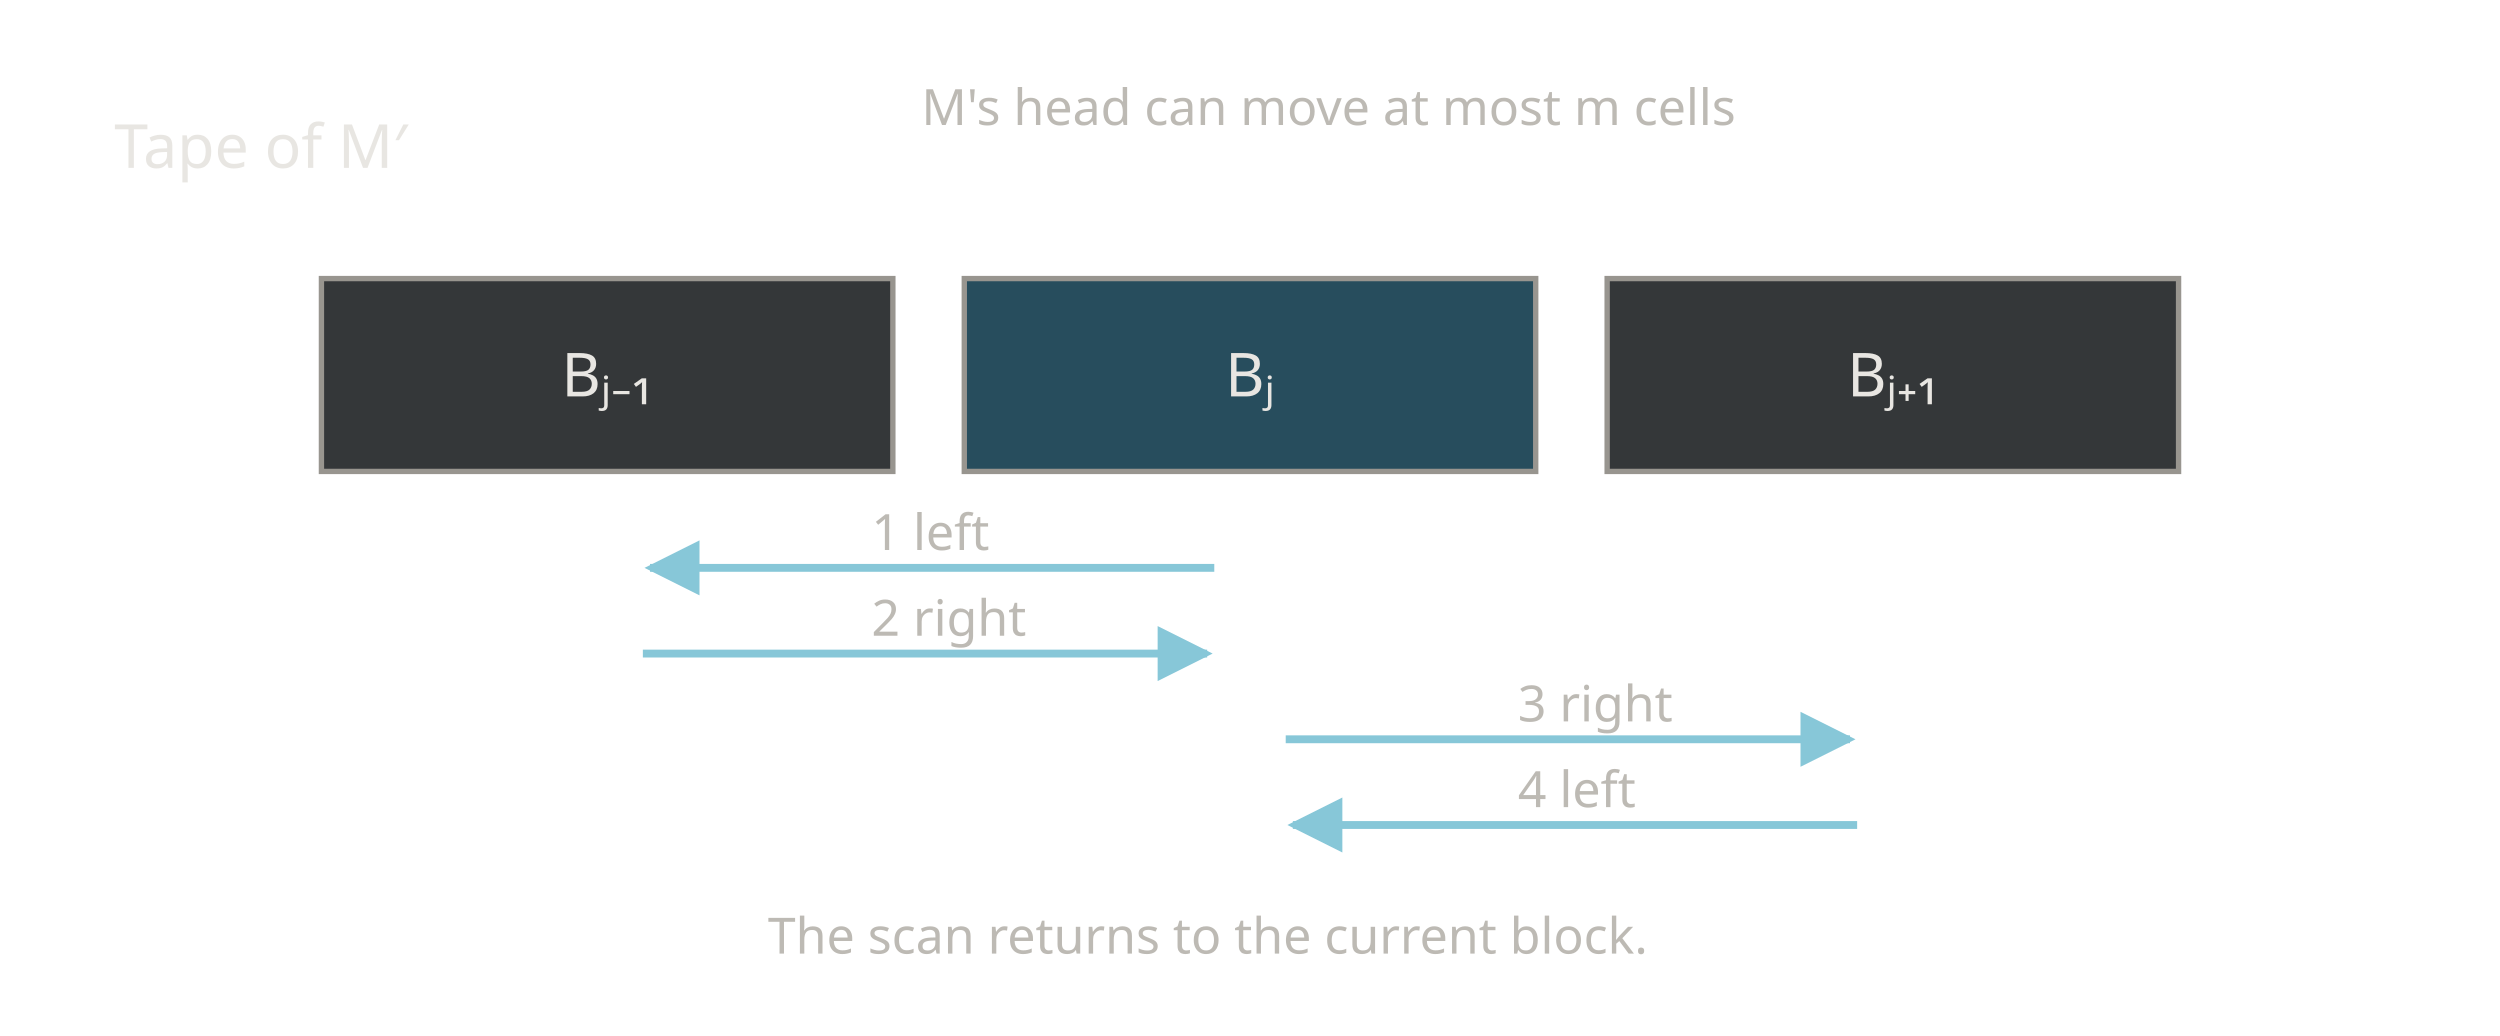
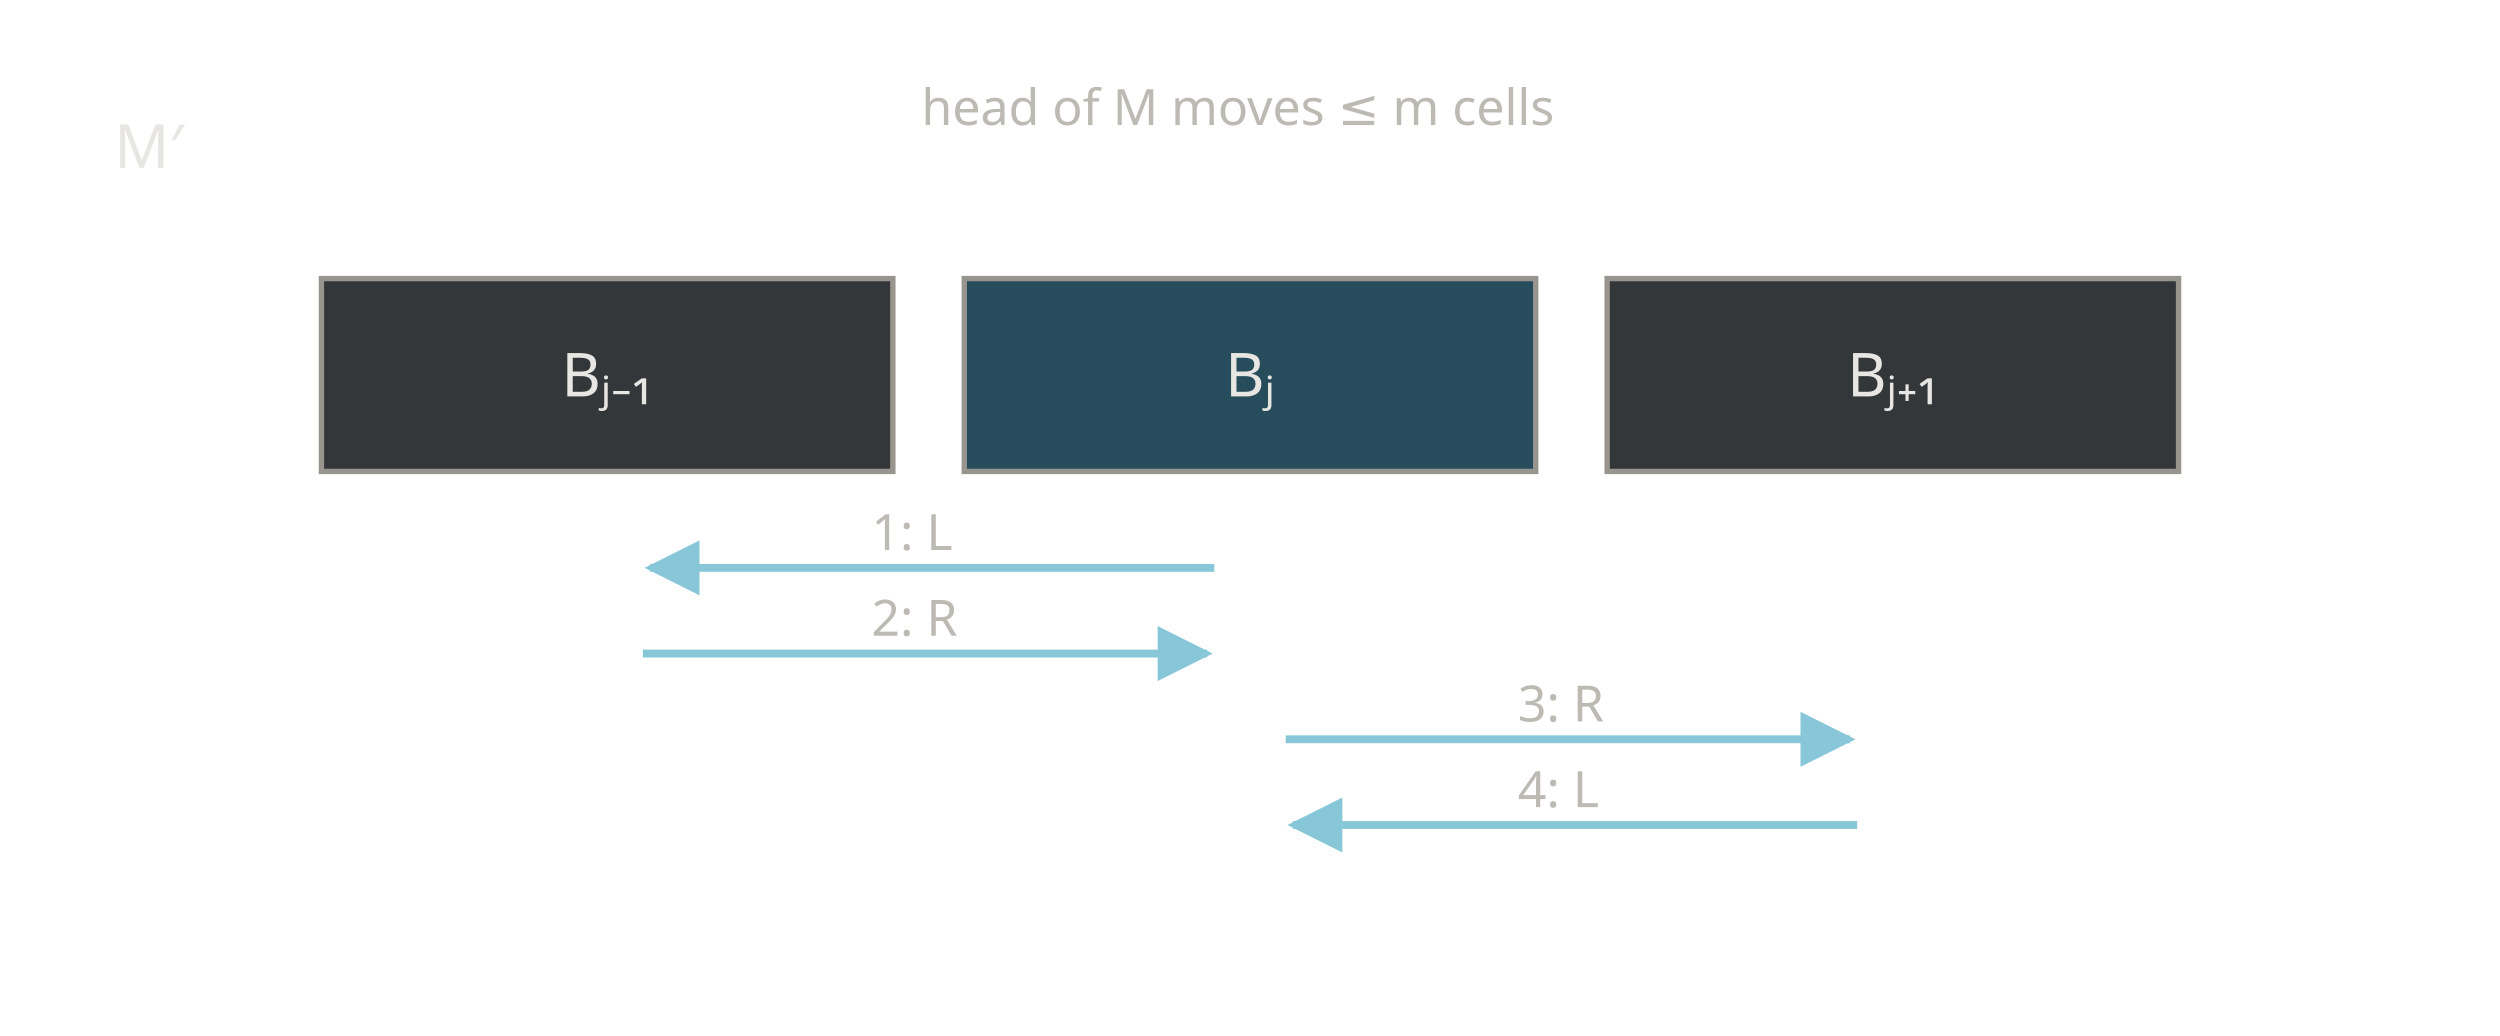
- <svg xmlns="http://www.w3.org/2000/svg" viewBox="0 0 700 290" role="img" aria-labelledby="title desc">
+ <svg xmlns="http://www.w3.org/2000/svg" viewBox="0 0 700 290">
  <style>
    text{font:17px system-ui,sans-serif;fill:#e8e6e2}.small{font-size:14px;fill:#bdbab4}.cell{fill:#343739;stroke:#98958f;stroke-width:1.5}.current{fill:#274d5d}.arrow{stroke:#87c7d8;stroke-width:2.2;fill:none;marker-end:url(#head)}
  </style>
  <defs>
    <marker id="head" viewBox="0 0 10 10" refX="9" refY="5" markerWidth="7" markerHeight="7" orient="auto-start-reverse">
      <path d="M0 0L10 5L0 10Z" fill="#87c7d8" />
    </marker>
  </defs>
-   <text x="32" y="47">Tape of M′</text>
-   <text class="small" x="258" y="35">M's head can move at most m cells</text>
+   <text x="32" y="47">M′</text>
+   <text class="small" x="258" y="35">head of M moves ≤ m cells</text>
  <rect class="cell" x="90" y="78" width="160" height="54" />
  <rect class="cell current" x="270" y="78" width="160" height="54" />
  <rect class="cell" x="450" y="78" width="160" height="54" />
  <g text-anchor="middle">
    <text x="170" y="111">Bⱼ₋₁</text>
    <text x="350" y="111">Bⱼ</text>
    <text x="530" y="111">Bⱼ₊₁</text>
  </g>
  <path class="arrow" d="M340 159H182" />
-   <text class="small" x="244" y="154">1 left</text>
+   <text class="small" x="244" y="154">1: L</text>
  <path class="arrow" d="M180 183H338" />
-   <text class="small" x="244" y="178">2 right</text>
+   <text class="small" x="244" y="178">2: R</text>
  <path class="arrow" d="M360 207H518" />
-   <text class="small" x="425" y="202">3 right</text>
+   <text class="small" x="425" y="202">3: R</text>
  <path class="arrow" d="M520 231H362" />
-   <text class="small" x="425" y="226">4 left</text>
-   <text class="small" x="215" y="267">The scan returns to the current block.</text>
+   <text class="small" x="425" y="226">4: L</text>
</svg>
